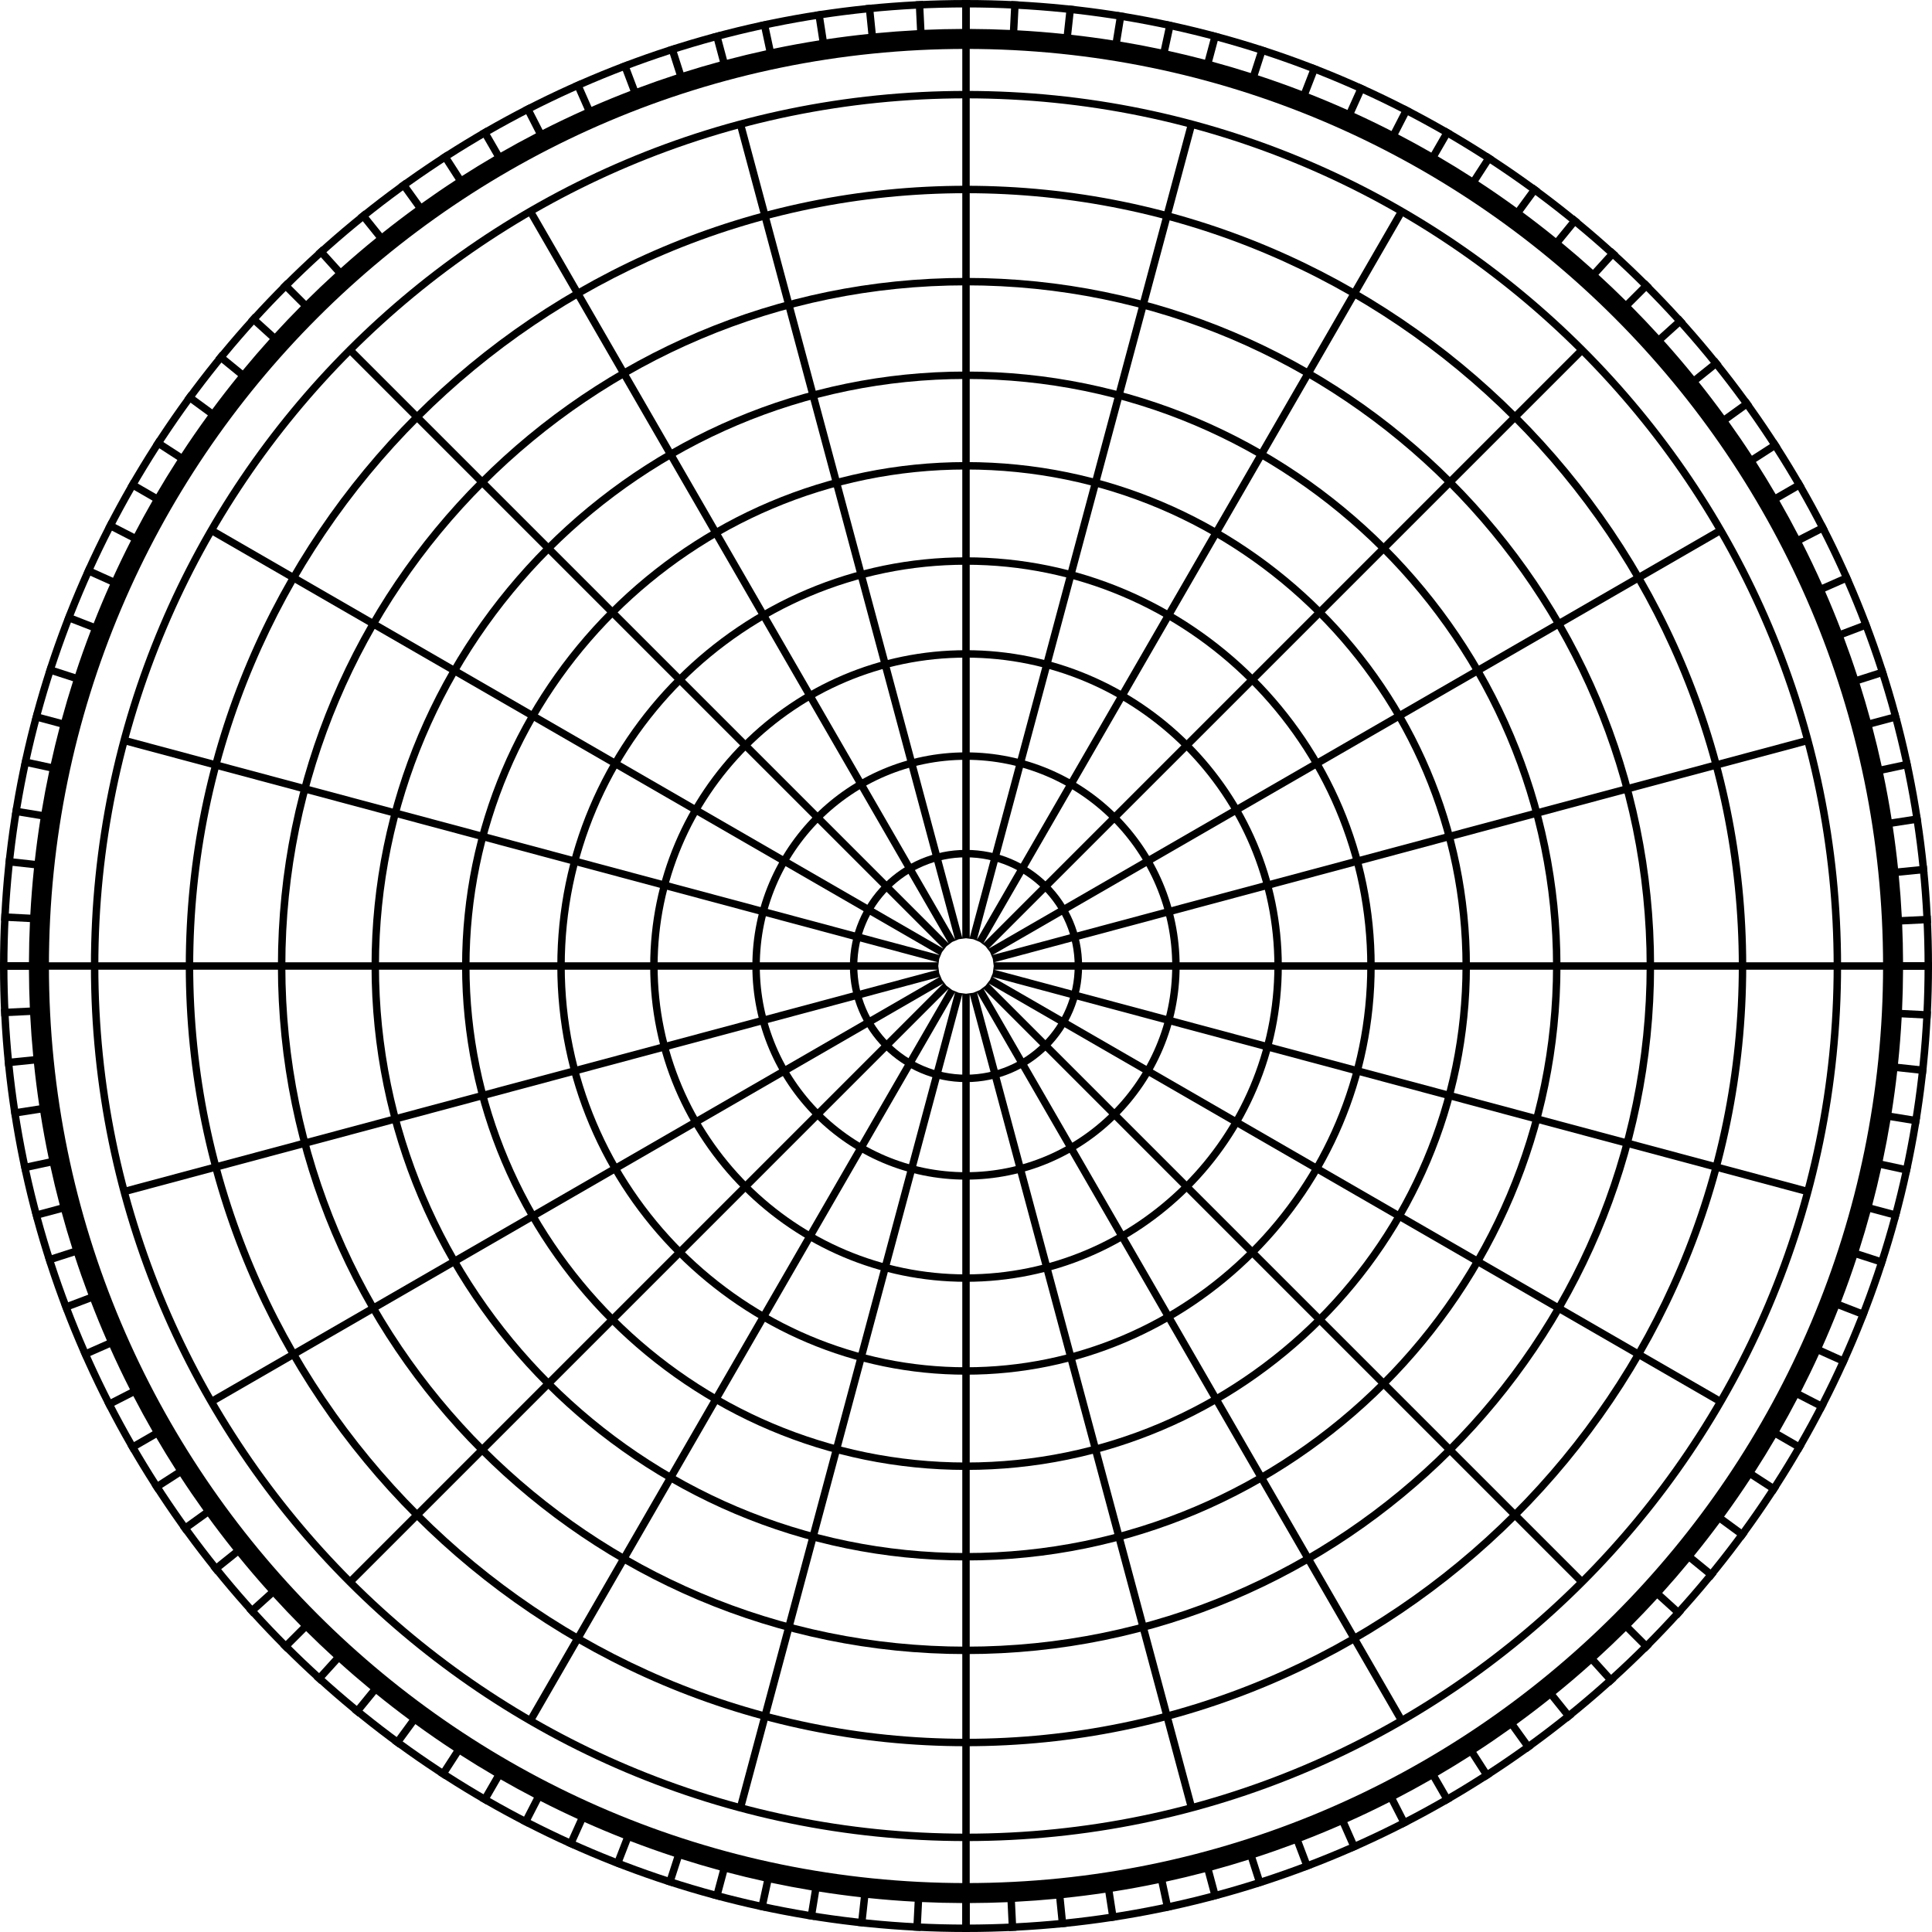
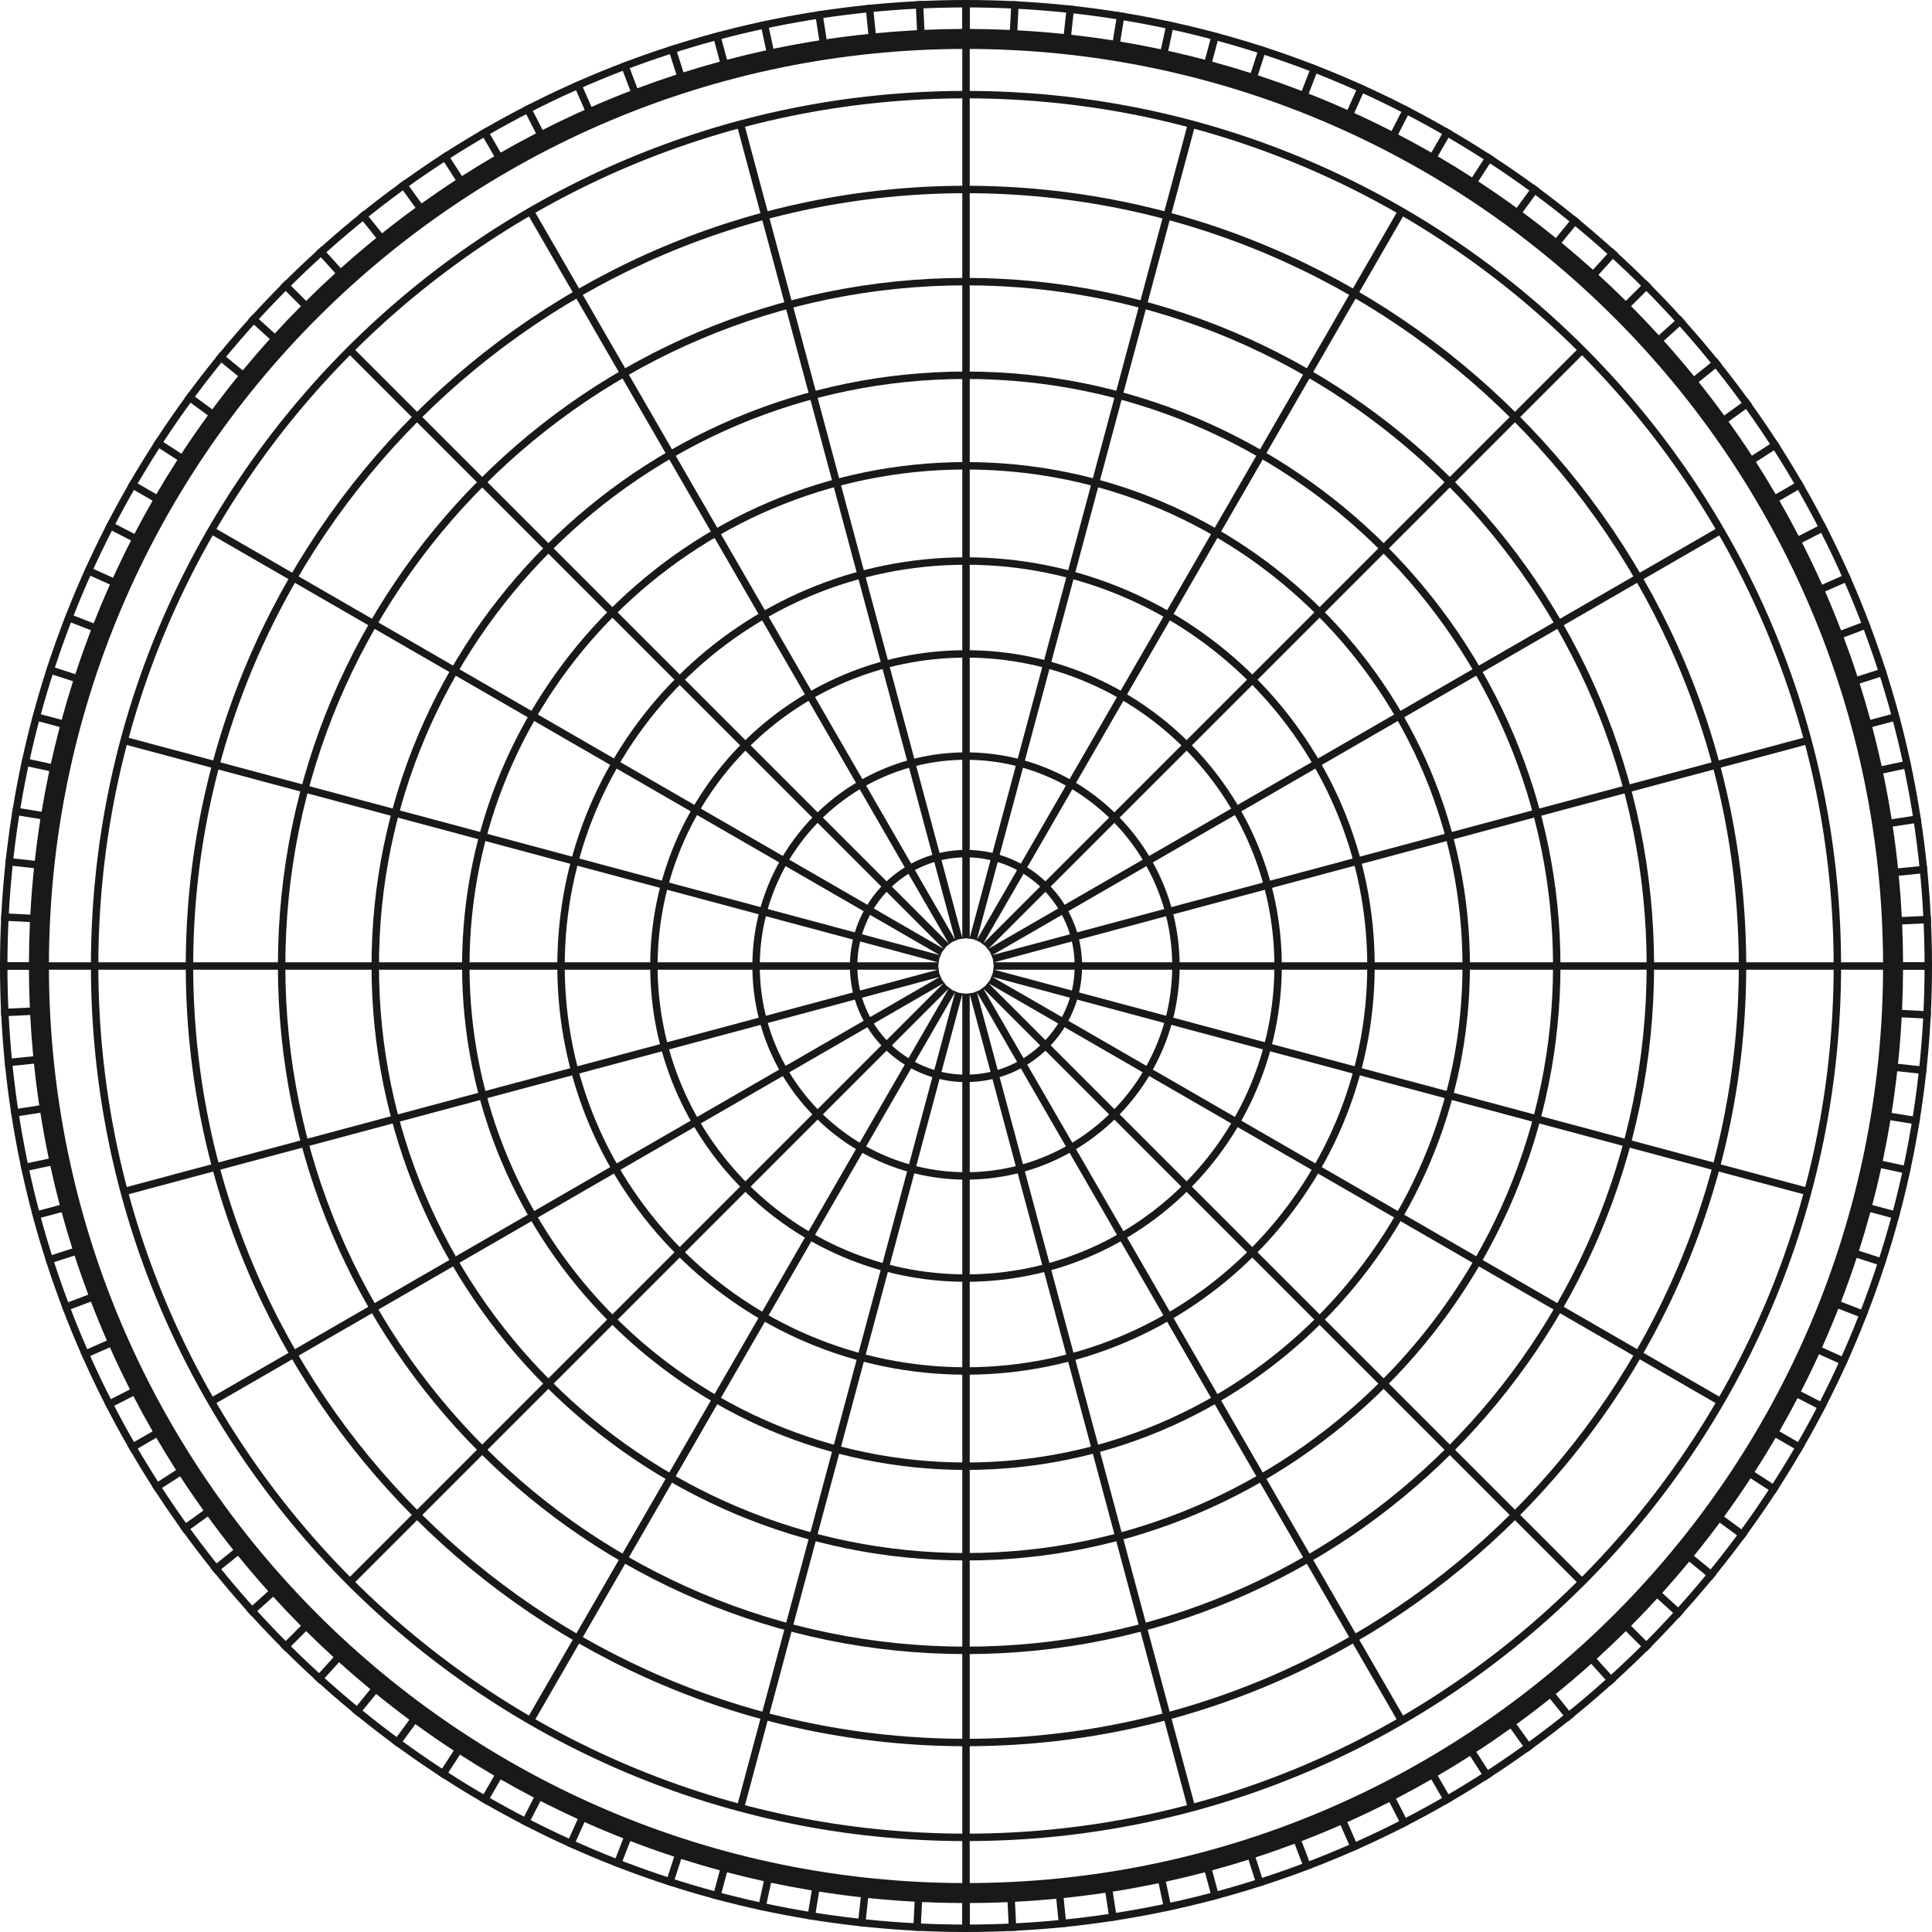
<svg xmlns="http://www.w3.org/2000/svg" width="100%" height="100%" viewBox="0 0 260 260" version="1.1" xml:space="preserve" style="fill-rule:evenodd;clip-rule:evenodd;stroke-linejoin:round;stroke-miterlimit:2;">
  <g>
-     <path d="M129.5,3.895l0,-3.895l1,0l0,3.895c1.811,0.007 3.612,0.052 5.413,0.135l0.197,-3.887l0.999,0.051l-0.198,3.886c2.098,0.114 4.183,0.279 6.253,0.494l0.421,-3.863l0.994,0.108l-0.421,3.862c1.882,0.211 3.752,0.463 5.612,0.756l0.623,-3.829l0.987,0.161l-0.623,3.827c1.84,0.306 3.667,0.651 5.475,1.034l0.821,-3.785l0.977,0.212l-0.82,3.785c1.662,0.366 3.312,0.765 4.952,1.197l1.002,-3.739l0.965,0.259l-1.001,3.738c1.746,0.475 3.476,0.986 5.193,1.534l1.191,-3.682l0.951,0.308l-1.19,3.682c1.991,0.653 3.959,1.354 5.91,2.103l1.402,-3.61l0.932,0.362l-1.402,3.611c1.76,0.693 3.501,1.424 5.221,2.192l1.592,-3.536l0.912,0.411l-1.593,3.537c1.695,0.773 3.369,1.583 5.017,2.425l1.777,-3.455l0.889,0.458l-1.778,3.455c1.506,0.785 2.994,1.599 4.469,2.445l1.946,-3.37l0.866,0.5l-1.947,3.371c1.562,0.913 3.102,1.858 4.615,2.832l2.119,-3.274l0.84,0.543l-2.12,3.275c1.751,1.146 3.473,2.335 5.16,3.564l2.309,-3.153l0.807,0.591l-2.309,3.153c1.518,1.124 3.011,2.281 4.473,3.469l2.477,-3.032l0.774,0.633l-2.477,3.031c1.434,1.183 2.841,2.396 4.219,3.638l2.633,-2.901l0.74,0.672l-2.633,2.901c1.251,1.146 2.48,2.317 3.686,3.514l2.771,-2.771l0.707,0.707l-2.771,2.771c1.271,1.281 2.515,2.59 3.73,3.923l2.908,-2.626l0.67,0.742l-2.908,2.626c1.396,1.556 2.753,3.147 4.07,4.77l3.051,-2.451l0.627,0.779l-3.051,2.451c1.177,1.475 2.322,2.977 3.432,4.502l3.171,-2.284l0.585,0.812l-3.171,2.283c1.08,1.51 2.129,3.044 3.141,4.6l3.28,-2.111l0.542,0.841l-3.279,2.11c0.915,1.43 1.801,2.88 2.658,4.346l3.371,-1.947l0.5,0.866l-3.37,1.946c0.896,1.563 1.761,3.147 2.593,4.753l3.459,-1.769l0.455,0.89l-3.458,1.769c0.945,1.861 1.845,3.748 2.7,5.662l3.548,-1.564l0.403,0.915l-3.547,1.564c0.754,1.726 1.471,3.472 2.149,5.238l3.622,-1.372l0.354,0.935l-3.621,1.372c0.651,1.735 1.265,3.488 1.841,5.26l3.685,-1.181l0.305,0.952l-3.685,1.181c0.511,1.615 0.99,3.245 1.437,4.888l3.738,-1.001l0.259,0.965l-3.739,1.002c0.459,1.741 0.881,3.497 1.266,5.266l3.787,-0.811l0.209,0.978l-3.788,0.811c0.427,2.039 0.805,4.097 1.131,6.17l3.834,-0.592l0.152,0.988l-3.834,0.592c0.278,1.859 0.515,3.732 0.71,5.617l3.867,-0.389l0.1,0.995l-3.867,0.389c0.176,1.84 0.313,3.693 0.409,5.557l3.887,-0.188l0.048,0.999l-3.887,0.188c0.074,1.691 0.114,3.388 0.12,5.092l3.895,-0l0,1l-3.895,-0c-0.007,1.811 -0.052,3.612 -0.135,5.413l3.887,0.197l-0.051,0.999l-3.886,-0.198c-0.114,2.098 -0.279,4.183 -0.494,6.253l3.863,0.421l-0.108,0.994l-3.862,-0.421c-0.211,1.882 -0.463,3.752 -0.756,5.612l3.829,0.623l-0.161,0.987l-3.827,-0.623c-0.306,1.84 -0.651,3.667 -1.034,5.475l3.785,0.821l-0.212,0.977l-3.785,-0.82c-0.366,1.662 -0.765,3.312 -1.197,4.952l3.739,1.002l-0.259,0.965l-3.738,-1.001c-0.475,1.746 -0.986,3.476 -1.534,5.193l3.682,1.191l-0.308,0.951l-3.682,-1.19c-0.653,1.991 -1.354,3.959 -2.103,5.91l3.61,1.402l-0.362,0.932l-3.611,-1.402c-0.693,1.76 -1.424,3.501 -2.192,5.221l3.536,1.592l-0.411,0.912l-3.537,-1.593c-0.773,1.695 -1.583,3.369 -2.425,5.017l3.455,1.777l-0.458,0.889l-3.455,-1.778c-0.785,1.506 -1.599,2.994 -2.445,4.469l3.37,1.946l-0.5,0.866l-3.371,-1.947c-0.913,1.562 -1.858,3.102 -2.832,4.615l3.274,2.119l-0.543,0.84l-3.275,-2.12c-1.146,1.751 -2.335,3.473 -3.564,5.16l3.153,2.309l-0.591,0.807l-3.153,-2.309c-1.124,1.518 -2.281,3.011 -3.469,4.473l3.032,2.477l-0.633,0.774l-3.031,-2.477c-1.183,1.434 -2.396,2.841 -3.638,4.219l2.901,2.633l-0.672,0.74l-2.901,-2.633c-1.146,1.251 -2.317,2.48 -3.514,3.686l2.771,2.771l-0.707,0.707l-2.771,-2.771c-1.281,1.271 -2.59,2.515 -3.923,3.73l2.626,2.908l-0.742,0.67l-2.626,-2.908c-1.556,1.396 -3.147,2.753 -4.77,4.07l2.451,3.051l-0.779,0.627l-2.451,-3.051c-1.475,1.177 -2.977,2.322 -4.502,3.432l2.284,3.171l-0.812,0.585l-2.283,-3.171c-1.51,1.08 -3.044,2.129 -4.6,3.141l2.111,3.28l-0.841,0.542l-2.11,-3.279c-1.43,0.915 -2.88,1.801 -4.346,2.658l1.947,3.371l-0.866,0.5l-1.946,-3.37c-1.563,0.896 -3.147,1.761 -4.753,2.593l1.769,3.459l-0.89,0.455l-1.769,-3.458c-1.861,0.945 -3.748,1.845 -5.662,2.7l1.564,3.548l-0.915,0.403l-1.564,-3.547c-1.726,0.754 -3.472,1.471 -5.238,2.149l1.372,3.622l-0.935,0.354l-1.372,-3.621c-1.735,0.651 -3.488,1.265 -5.26,1.841l1.181,3.685l-0.952,0.305l-1.181,-3.685c-1.615,0.511 -3.245,0.99 -4.888,1.437l1.001,3.738l-0.965,0.259l-1.002,-3.739c-1.741,0.459 -3.497,0.881 -5.266,1.266l0.811,3.787l-0.978,0.209l-0.811,-3.788c-2.039,0.427 -4.097,0.805 -6.17,1.131l0.592,3.834l-0.988,0.152l-0.592,-3.834c-1.859,0.278 -3.732,0.515 -5.617,0.71l0.389,3.867l-0.995,0.1l-0.389,-3.867c-1.84,0.176 -3.693,0.313 -5.557,0.409l0.188,3.887l-0.999,0.048l-0.188,-3.887c-1.691,0.074 -3.388,0.114 -5.092,0.12l0,3.895l-1,0l0,-3.895c-1.811,-0.007 -3.612,-0.052 -5.413,-0.135l-0.197,3.887l-0.999,-0.051l0.198,-3.886c-2.098,-0.114 -4.183,-0.279 -6.253,-0.494l-0.421,3.863l-0.994,-0.108l0.421,-3.862c-1.882,-0.211 -3.752,-0.463 -5.612,-0.756l-0.623,3.829l-0.987,-0.161l0.623,-3.827c-1.84,-0.306 -3.667,-0.651 -5.475,-1.034l-0.821,3.785l-0.977,-0.212l0.82,-3.785c-1.662,-0.366 -3.312,-0.765 -4.952,-1.197l-1.002,3.739l-0.965,-0.259l1.001,-3.738c-1.746,-0.475 -3.476,-0.986 -5.193,-1.534l-1.191,3.682l-0.951,-0.308l1.19,-3.682c-1.991,-0.653 -3.959,-1.354 -5.91,-2.103l-1.402,3.61l-0.932,-0.362l1.402,-3.611c-1.76,-0.693 -3.501,-1.424 -5.221,-2.192l-1.592,3.536l-0.912,-0.411l1.593,-3.537c-1.695,-0.773 -3.369,-1.583 -5.017,-2.425l-1.777,3.455l-0.889,-0.458l1.778,-3.455c-1.506,-0.785 -2.994,-1.599 -4.469,-2.445l-1.946,3.37l-0.866,-0.5l1.947,-3.371c-1.562,-0.913 -3.102,-1.858 -4.615,-2.832l-2.119,3.274l-0.84,-0.543l2.12,-3.275c-1.751,-1.146 -3.473,-2.335 -5.16,-3.564l-2.309,3.153l-0.807,-0.591l2.309,-3.153c-1.518,-1.124 -3.011,-2.281 -4.473,-3.469l-2.477,3.032l-0.774,-0.633l2.477,-3.031c-1.434,-1.183 -2.841,-2.396 -4.219,-3.638l-2.633,2.901l-0.74,-0.672l2.633,-2.901c-1.251,-1.146 -2.48,-2.317 -3.686,-3.514l-2.771,2.771l-0.707,-0.707l2.771,-2.771c-1.271,-1.281 -2.515,-2.59 -3.73,-3.923l-2.908,2.626l-0.67,-0.742l2.908,-2.626c-1.396,-1.556 -2.753,-3.147 -4.07,-4.77l-3.051,2.451l-0.627,-0.779l3.051,-2.451c-1.177,-1.475 -2.322,-2.977 -3.432,-4.502l-3.171,2.284l-0.585,-0.812l3.171,-2.283c-1.08,-1.51 -2.129,-3.044 -3.141,-4.6l-3.28,2.111l-0.542,-0.841l3.279,-2.11c-0.915,-1.43 -1.801,-2.88 -2.658,-4.346l-3.371,1.947l-0.5,-0.866l3.37,-1.946c-0.896,-1.563 -1.761,-3.147 -2.593,-4.753l-3.459,1.769l-0.455,-0.89l3.458,-1.769c-0.945,-1.861 -1.845,-3.748 -2.7,-5.662l-3.548,1.564l-0.403,-0.915l3.547,-1.564c-0.754,-1.726 -1.471,-3.472 -2.149,-5.238l-3.622,1.372l-0.354,-0.935l3.621,-1.372c-0.651,-1.735 -1.265,-3.488 -1.841,-5.26l-3.685,1.181l-0.305,-0.952l3.685,-1.181c-0.511,-1.615 -0.99,-3.245 -1.437,-4.888l-3.738,1.001l-0.259,-0.965l3.739,-1.002c-0.459,-1.741 -0.881,-3.497 -1.266,-5.266l-3.787,0.811l-0.209,-0.978l3.788,-0.811c-0.427,-2.039 -0.805,-4.097 -1.131,-6.17l-3.834,0.592l-0.152,-0.988l3.834,-0.592c-0.278,-1.859 -0.515,-3.732 -0.71,-5.617l-3.867,0.389l-0.1,-0.995l3.867,-0.389c-0.176,-1.84 -0.313,-3.693 -0.409,-5.557l-3.887,0.188l-0.048,-0.999l3.887,-0.188c-0.074,-1.691 -0.114,-3.388 -0.12,-5.092l-3.895,-0l0,-1l3.895,-0c0.007,-1.811 0.052,-3.612 0.135,-5.413l-3.887,-0.197l0.051,-0.999l3.886,0.198c0.114,-2.098 0.279,-4.183 0.494,-6.253l-3.863,-0.421l0.108,-0.994l3.862,0.421c0.211,-1.882 0.463,-3.752 0.756,-5.612l-3.829,-0.623l0.161,-0.987l3.827,0.623c0.306,-1.84 0.651,-3.667 1.034,-5.475l-3.785,-0.821l0.212,-0.977l3.785,0.82c0.366,-1.662 0.765,-3.312 1.197,-4.952l-3.739,-1.002l0.259,-0.965l3.738,1.001c0.475,-1.746 0.986,-3.476 1.534,-5.193l-3.682,-1.191l0.308,-0.951l3.682,1.19c0.653,-1.991 1.354,-3.959 2.103,-5.91l-3.61,-1.402l0.362,-0.932l3.611,1.402c0.693,-1.76 1.424,-3.501 2.192,-5.221l-3.536,-1.592l0.411,-0.912l3.537,1.593c0.773,-1.695 1.583,-3.369 2.425,-5.017l-3.455,-1.777l0.458,-0.889l3.455,1.778c0.785,-1.506 1.599,-2.994 2.445,-4.469l-3.37,-1.946l0.5,-0.866l3.371,1.947c0.913,-1.562 1.858,-3.102 2.832,-4.615l-3.274,-2.119l0.543,-0.84l3.275,2.12c1.146,-1.751 2.335,-3.473 3.564,-5.16l-3.153,-2.309l0.591,-0.807l3.153,2.309c1.124,-1.518 2.281,-3.011 3.469,-4.473l-3.032,-2.477l0.633,-0.774l3.031,2.477c1.183,-1.434 2.396,-2.841 3.638,-4.219l-2.901,-2.633l0.672,-0.74l2.901,2.633c1.146,-1.251 2.317,-2.48 3.514,-3.686l-2.771,-2.771l0.707,-0.707l2.771,2.771c1.281,-1.271 2.59,-2.515 3.923,-3.73l-2.626,-2.908l0.742,-0.67l2.626,2.908c1.556,-1.396 3.147,-2.753 4.77,-4.07l-2.451,-3.051l0.779,-0.627l2.451,3.051c1.475,-1.177 2.977,-2.322 4.502,-3.432l-2.284,-3.171l0.812,-0.585l2.283,3.171c1.51,-1.08 3.044,-2.129 4.6,-3.141l-2.111,-3.28l0.841,-0.542l2.11,3.279c1.43,-0.915 2.88,-1.801 4.346,-2.658l-1.947,-3.371l0.866,-0.5l1.946,3.37c1.563,-0.896 3.147,-1.761 4.753,-2.593l-1.769,-3.459l0.89,-0.455l1.769,3.458c1.861,-0.945 3.748,-1.845 5.662,-2.7l-1.564,-3.548l0.915,-0.403l1.564,3.547c1.726,-0.754 3.472,-1.471 5.238,-2.149l-1.372,-3.622l0.935,-0.354l1.372,3.621c1.735,-0.651 3.488,-1.265 5.26,-1.841l-1.181,-3.685l0.952,-0.305l1.181,3.685c1.615,-0.511 3.245,-0.99 4.888,-1.437l-1.001,-3.738l0.965,-0.259l1.002,3.739c1.741,-0.459 3.497,-0.881 5.266,-1.266l-0.811,-3.787l0.978,-0.209l0.811,3.788c2.039,-0.427 4.097,-0.805 6.17,-1.131l-0.592,-3.834l0.988,-0.152l0.592,3.834c1.859,-0.278 3.732,-0.515 5.617,-0.71l-0.389,-3.867l0.995,-0.1l0.389,3.867c1.84,-0.176 3.693,-0.313 5.557,-0.409l-0.188,-3.887l0.999,-0.048l0.188,3.887c1.691,-0.074 3.388,-0.114 5.092,-0.12Zm0.5,2.689c68.115,-0 123.416,55.301 123.416,123.416c0,68.115 -55.301,123.416 -123.416,123.416c-68.115,0 -123.416,-55.301 -123.416,-123.416c-0,-68.115 55.301,-123.416 123.416,-123.416Z" />
+     <path d="M129.5,3.895l0,-3.895l1,0l0,3.895c1.811,0.007 3.612,0.052 5.413,0.135l0.197,-3.887l0.999,0.051l-0.198,3.886c2.098,0.114 4.183,0.279 6.253,0.494l0.421,-3.863l0.994,0.108l-0.421,3.862c1.882,0.211 3.752,0.463 5.612,0.756l0.623,-3.829l0.987,0.161l-0.623,3.827c1.84,0.306 3.667,0.651 5.475,1.034l0.821,-3.785l0.977,0.212l-0.82,3.785c1.662,0.366 3.312,0.765 4.952,1.197l1.002,-3.739l0.965,0.259l-1.001,3.738c1.746,0.475 3.476,0.986 5.193,1.534l1.191,-3.682l0.951,0.308l-1.19,3.682c1.991,0.653 3.959,1.354 5.91,2.103l1.402,-3.61l0.932,0.362l-1.402,3.611c1.76,0.693 3.501,1.424 5.221,2.192l1.592,-3.536l0.912,0.411l-1.593,3.537c1.695,0.773 3.369,1.583 5.017,2.425l1.777,-3.455l0.889,0.458l-1.778,3.455c1.506,0.785 2.994,1.599 4.469,2.445l1.946,-3.37l0.866,0.5l-1.947,3.371c1.562,0.913 3.102,1.858 4.615,2.832l2.119,-3.274l0.84,0.543l-2.12,3.275c1.751,1.146 3.473,2.335 5.16,3.564l2.309,-3.153l0.807,0.591l-2.309,3.153c1.518,1.124 3.011,2.281 4.473,3.469l2.477,-3.032l0.774,0.633l-2.477,3.031c1.434,1.183 2.841,2.396 4.219,3.638l2.633,-2.901l0.74,0.672l-2.633,2.901c1.251,1.146 2.48,2.317 3.686,3.514l2.771,-2.771l0.707,0.707l-2.771,2.771c1.271,1.281 2.515,2.59 3.73,3.923l2.908,-2.626l0.67,0.742l-2.908,2.626c1.396,1.556 2.753,3.147 4.07,4.77l3.051,-2.451l0.627,0.779l-3.051,2.451c1.177,1.475 2.322,2.977 3.432,4.502l3.171,-2.284l0.585,0.812l-3.171,2.283c1.08,1.51 2.129,3.044 3.141,4.6l3.28,-2.111l0.542,0.841l-3.279,2.11c0.915,1.43 1.801,2.88 2.658,4.346l3.371,-1.947l0.5,0.866l-3.37,1.946c0.896,1.563 1.761,3.147 2.593,4.753l3.459,-1.769l0.455,0.89l-3.458,1.769c0.945,1.861 1.845,3.748 2.7,5.662l3.548,-1.564l0.403,0.915l-3.547,1.564c0.754,1.726 1.471,3.472 2.149,5.238l3.622,-1.372l0.354,0.935l-3.621,1.372c0.651,1.735 1.265,3.488 1.841,5.26l3.685,-1.181l0.305,0.952l-3.685,1.181c0.511,1.615 0.99,3.245 1.437,4.888l3.738,-1.001l0.259,0.965l-3.739,1.002c0.459,1.741 0.881,3.497 1.266,5.266l3.787,-0.811l0.209,0.978l-3.788,0.811c0.427,2.039 0.805,4.097 1.131,6.17l3.834,-0.592l0.152,0.988l-3.834,0.592c0.278,1.859 0.515,3.732 0.71,5.617l3.867,-0.389l0.1,0.995l-3.867,0.389c0.176,1.84 0.313,3.693 0.409,5.557l3.887,-0.188l0.048,0.999l-3.887,0.188c0.074,1.691 0.114,3.388 0.12,5.092l3.895,0l0,1l-3.895,0c-0.007,1.811 -0.052,3.612 -0.135,5.413l3.887,0.197l-0.051,0.999l-3.886,-0.198c-0.114,2.098 -0.279,4.183 -0.494,6.253l3.863,0.421l-0.108,0.994l-3.862,-0.421c-0.211,1.882 -0.463,3.752 -0.756,5.612l3.829,0.623l-0.161,0.987l-3.827,-0.623c-0.306,1.84 -0.651,3.667 -1.034,5.475l3.785,0.821l-0.212,0.977l-3.785,-0.82c-0.366,1.662 -0.765,3.312 -1.197,4.952l3.739,1.002l-0.259,0.965l-3.738,-1.001c-0.475,1.746 -0.986,3.476 -1.534,5.193l3.682,1.191l-0.308,0.951l-3.682,-1.19c-0.653,1.991 -1.354,3.959 -2.103,5.91l3.61,1.402l-0.362,0.932l-3.611,-1.402c-0.693,1.76 -1.424,3.501 -2.192,5.221l3.536,1.592l-0.411,0.912l-3.537,-1.593c-0.773,1.695 -1.583,3.369 -2.425,5.017l3.455,1.777l-0.458,0.889l-3.455,-1.778c-0.785,1.506 -1.599,2.994 -2.445,4.469l3.37,1.946l-0.5,0.866l-3.371,-1.947c-0.913,1.562 -1.858,3.102 -2.832,4.615l3.274,2.119l-0.543,0.84l-3.275,-2.12c-1.146,1.751 -2.335,3.473 -3.564,5.16l3.153,2.309l-0.591,0.807l-3.153,-2.309c-1.124,1.518 -2.281,3.011 -3.469,4.473l3.032,2.477l-0.633,0.774l-3.031,-2.477c-1.183,1.434 -2.396,2.841 -3.638,4.219l2.901,2.633l-0.672,0.74l-2.901,-2.633c-1.146,1.251 -2.317,2.48 -3.514,3.686l2.771,2.771l-0.707,0.707l-2.771,-2.771c-1.281,1.271 -2.59,2.515 -3.923,3.73l2.626,2.908l-0.742,0.67l-2.626,-2.908c-1.556,1.396 -3.147,2.753 -4.77,4.07l2.451,3.051l-0.779,0.627l-2.451,-3.051c-1.475,1.177 -2.977,2.322 -4.502,3.432l2.284,3.171l-0.812,0.585l-2.283,-3.171c-1.51,1.08 -3.044,2.129 -4.6,3.141l2.111,3.28l-0.841,0.542l-2.11,-3.279c-1.43,0.915 -2.88,1.801 -4.346,2.658l1.947,3.371l-0.866,0.5l-1.946,-3.37c-1.563,0.896 -3.147,1.761 -4.753,2.593l1.769,3.459l-0.89,0.455l-1.769,-3.458c-1.861,0.945 -3.748,1.845 -5.662,2.7l1.564,3.548l-0.915,0.403l-1.564,-3.547c-1.726,0.754 -3.472,1.471 -5.238,2.149l1.372,3.622l-0.935,0.354l-1.372,-3.621c-1.735,0.651 -3.488,1.265 -5.26,1.841l1.181,3.685l-0.952,0.305l-1.181,-3.685c-1.615,0.511 -3.245,0.99 -4.888,1.437l1.001,3.738l-0.965,0.259l-1.002,-3.739c-1.741,0.459 -3.497,0.881 -5.266,1.266l0.811,3.787l-0.978,0.209l-0.811,-3.788c-2.039,0.427 -4.097,0.805 -6.17,1.131l0.592,3.834l-0.988,0.152l-0.592,-3.834c-1.859,0.278 -3.732,0.515 -5.617,0.71l0.389,3.867l-0.995,0.1l-0.389,-3.867c-1.84,0.176 -3.693,0.313 -5.557,0.409l0.188,3.887l-0.999,0.048l-0.188,-3.887c-1.691,0.074 -3.388,0.114 -5.092,0.12l0,3.895l-1,0l0,-3.895c-1.811,-0.007 -3.612,-0.052 -5.413,-0.135l-0.197,3.887l-0.999,-0.051l0.198,-3.886c-2.098,-0.114 -4.183,-0.279 -6.253,-0.494l-0.421,3.863l-0.994,-0.108l0.421,-3.862c-1.882,-0.211 -3.752,-0.463 -5.612,-0.756l-0.623,3.829l-0.987,-0.161l0.623,-3.827c-1.84,-0.306 -3.667,-0.651 -5.475,-1.034l-0.821,3.785l-0.977,-0.212l0.82,-3.785c-1.662,-0.366 -3.312,-0.765 -4.952,-1.197l-1.002,3.739l-0.965,-0.259l1.001,-3.738c-1.746,-0.475 -3.476,-0.986 -5.193,-1.534l-1.191,3.682l-0.951,-0.308l1.19,-3.682c-1.991,-0.653 -3.959,-1.354 -5.91,-2.103l-1.402,3.61l-0.932,-0.362l1.402,-3.611c-1.76,-0.693 -3.501,-1.424 -5.221,-2.192l-1.592,3.536l-0.912,-0.411l1.593,-3.537c-1.695,-0.773 -3.369,-1.583 -5.017,-2.425l-1.777,3.455l-0.889,-0.458l1.778,-3.455c-1.506,-0.785 -2.994,-1.599 -4.469,-2.445l-1.946,3.37l-0.866,-0.5l1.947,-3.371c-1.562,-0.913 -3.102,-1.858 -4.615,-2.832l-2.119,3.274l-0.84,-0.543l2.12,-3.275c-1.751,-1.146 -3.473,-2.335 -5.16,-3.564l-2.309,3.153l-0.807,-0.591l2.309,-3.153c-1.518,-1.124 -3.011,-2.281 -4.473,-3.469l-2.477,3.032l-0.774,-0.633l2.477,-3.031c-1.434,-1.183 -2.841,-2.396 -4.219,-3.638l-2.633,2.901l-0.74,-0.672l2.633,-2.901c-1.251,-1.146 -2.48,-2.317 -3.686,-3.514l-2.771,2.771l-0.707,-0.707l2.771,-2.771c-1.271,-1.281 -2.515,-2.59 -3.73,-3.923l-2.908,2.626l-0.67,-0.742l2.908,-2.626c-1.396,-1.556 -2.753,-3.147 -4.07,-4.77l-3.051,2.451l-0.627,-0.779l3.051,-2.451c-1.177,-1.475 -2.322,-2.977 -3.432,-4.502l-3.171,2.284l-0.585,-0.812l3.171,-2.283c-1.08,-1.51 -2.129,-3.044 -3.141,-4.6l-3.28,2.111l-0.542,-0.841l3.279,-2.11c-0.915,-1.43 -1.801,-2.88 -2.658,-4.346l-3.371,1.947l-0.5,-0.866l3.37,-1.946c-0.896,-1.563 -1.761,-3.147 -2.593,-4.753l-3.459,1.769l-0.455,-0.89l3.458,-1.769c-0.945,-1.861 -1.845,-3.748 -2.7,-5.662l-3.548,1.564l-0.403,-0.915l3.547,-1.564c-0.754,-1.726 -1.471,-3.472 -2.149,-5.238l-3.622,1.372l-0.354,-0.935l3.621,-1.372c-0.651,-1.735 -1.265,-3.488 -1.841,-5.26l-3.685,1.181l-0.305,-0.952l3.685,-1.181c-0.511,-1.615 -0.99,-3.245 -1.437,-4.888l-3.738,1.001l-0.259,-0.965l3.739,-1.002c-0.459,-1.741 -0.881,-3.497 -1.266,-5.266l-3.787,0.811l-0.209,-0.978l3.788,-0.811c-0.427,-2.039 -0.805,-4.097 -1.131,-6.17l-3.834,0.592l-0.152,-0.988l3.834,-0.592c-0.278,-1.859 -0.515,-3.732 -0.71,-5.617l-3.867,0.389l-0.1,-0.995l3.867,-0.389c-0.176,-1.84 -0.313,-3.693 -0.409,-5.557l-3.887,0.188l-0.048,-0.999l3.887,-0.188c-0.074,-1.691 -0.114,-3.388 -0.12,-5.092l-3.895,0l0,-1l3.895,0c0.007,-1.811 0.052,-3.612 0.135,-5.413l-3.887,-0.197l0.051,-0.999l3.886,0.198c0.114,-2.098 0.279,-4.183 0.494,-6.253l-3.863,-0.421l0.108,-0.994l3.862,0.421c0.211,-1.882 0.463,-3.752 0.756,-5.612l-3.829,-0.623l0.161,-0.987l3.827,0.623c0.306,-1.84 0.651,-3.667 1.034,-5.475l-3.785,-0.821l0.212,-0.977l3.785,0.82c0.366,-1.662 0.765,-3.312 1.197,-4.952l-3.739,-1.002l0.259,-0.965l3.738,1.001c0.475,-1.746 0.986,-3.476 1.534,-5.193l-3.682,-1.191l0.308,-0.951l3.682,1.19c0.653,-1.991 1.354,-3.959 2.103,-5.91l-3.61,-1.402l0.362,-0.932l3.611,1.402c0.693,-1.76 1.424,-3.501 2.192,-5.221l-3.536,-1.592l0.411,-0.912l3.537,1.593c0.773,-1.695 1.583,-3.369 2.425,-5.017l-3.455,-1.777l0.458,-0.889l3.455,1.778c0.785,-1.506 1.599,-2.994 2.445,-4.469l-3.37,-1.946l0.5,-0.866l3.371,1.947c0.913,-1.562 1.858,-3.102 2.832,-4.615l-3.274,-2.119l0.543,-0.84l3.275,2.12c1.146,-1.751 2.335,-3.473 3.564,-5.16l-3.153,-2.309l0.591,-0.807l3.153,2.309c1.124,-1.518 2.281,-3.011 3.469,-4.473l-3.032,-2.477l0.633,-0.774l3.031,2.477c1.183,-1.434 2.396,-2.841 3.638,-4.219l-2.901,-2.633l0.672,-0.74l2.901,2.633c1.146,-1.251 2.317,-2.48 3.514,-3.686l-2.771,-2.771l0.707,-0.707l2.771,2.771c1.281,-1.271 2.59,-2.515 3.923,-3.73l-2.626,-2.908l0.742,-0.67l2.626,2.908c1.556,-1.396 3.147,-2.753 4.77,-4.07l-2.451,-3.051l0.779,-0.627l2.451,3.051c1.475,-1.177 2.977,-2.322 4.502,-3.432l-2.284,-3.171l0.812,-0.585l2.283,3.171c1.51,-1.08 3.044,-2.129 4.6,-3.141l-2.111,-3.28l0.841,-0.542l2.11,3.279c1.43,-0.915 2.88,-1.801 4.346,-2.658l-1.947,-3.371l0.866,-0.5l1.946,3.37c1.563,-0.896 3.147,-1.761 4.753,-2.593l-1.769,-3.459l0.89,-0.455l1.769,3.458c1.861,-0.945 3.748,-1.845 5.662,-2.7l-1.564,-3.548l0.915,-0.403l1.564,3.547c1.726,-0.754 3.472,-1.471 5.238,-2.149l-1.372,-3.622l0.935,-0.354l1.372,3.621c1.735,-0.651 3.488,-1.265 5.26,-1.841l-1.181,-3.685l0.952,-0.305l1.181,3.685c1.615,-0.511 3.245,-0.99 4.888,-1.437l-1.001,-3.738l0.965,-0.259l1.002,3.739c1.741,-0.459 3.497,-0.881 5.266,-1.266l-0.811,-3.787l0.978,-0.209l0.811,3.788c2.039,-0.427 4.097,-0.805 6.17,-1.131l-0.592,-3.834l0.988,-0.152l0.592,3.834c1.859,-0.278 3.732,-0.515 5.617,-0.71l-0.389,-3.867l0.995,-0.1l0.389,3.867c1.84,-0.176 3.693,-0.313 5.557,-0.409l-0.188,-3.887l0.999,-0.048l0.188,3.887c1.691,-0.074 3.388,-0.114 5.092,-0.12Zm0.5,2.689c68.115,-0 123.416,55.301 123.416,123.416c-0,68.115 -55.301,123.416 -123.416,123.416c-68.115,-0 -123.416,-55.301 -123.416,-123.416c-0,-68.115 55.301,-123.416 123.416,-123.416Z" style="fill:#1a1918;" />
    <g>
-       <path d="M130,0c71.749,0 130,58.251 130,130c0,71.749 -58.251,130 -130,130c-71.749,0 -130,-58.251 -130,-130c0,-71.749 58.251,-130 130,-130Zm0,1c71.197,0 129,57.803 129,129c-0,71.197 -57.803,129 -129,129c-71.197,0 -129,-57.803 -129,-129c0,-71.197 57.803,-129 129,-129Z" />
-       <path d="M129.5,126.202l0,-126.202l1,0l0,126.202l29.428,-109.828l0.966,0.259l-29.428,109.828l56.851,-98.469l0.866,0.5l-56.851,98.469l80.399,-80.4l0.708,0.708l-80.4,80.399l98.469,-56.851l0.5,0.866l-98.469,56.851l109.828,-29.428l0.259,0.966l-109.828,29.428l126.202,0l0,1l-126.202,0l109.828,29.428l-0.259,0.966l-109.828,-29.428l98.469,56.851l-0.5,0.866l-98.469,-56.851l80.4,80.399l-0.708,0.708l-80.399,-80.4l56.851,98.469l-0.866,0.5l-56.851,-98.469l29.428,109.828l-0.966,0.259l-29.428,-109.828l0,126.202l-1,0l0,-126.202l-29.428,109.828l-0.966,-0.259l29.428,-109.828l-56.851,98.469l-0.866,-0.5l56.851,-98.469l-80.399,80.4l-0.708,-0.708l80.4,-80.399l-98.469,56.851l-0.5,-0.866l98.469,-56.851l-109.828,29.428l-0.259,-0.966l109.828,-29.428l-126.202,0l0,-1l126.202,0l-109.828,-29.428l0.259,-0.966l109.828,29.428l-98.469,-56.851l0.5,-0.866l98.469,56.851l-80.4,-80.399l0.708,-0.708l80.399,80.4l-56.851,-98.469l0.866,-0.5l56.851,98.469l-29.428,-109.828l0.966,-0.259l29.428,109.828Zm-0.466,0.193l-0.9,0.373l-0.773,0.593l-0.593,0.773l-0.373,0.9l-0.127,0.966l0.127,0.966l0.373,0.9l0.593,0.773l0.773,0.593l0.9,0.373l0.966,0.127l0.966,-0.127l0.9,-0.373l0.773,-0.593l0.593,-0.773l0.373,-0.9l0.127,-0.966l-0.127,-0.966l-0.373,-0.9l-0.593,-0.773l-0.773,-0.593l-0.9,-0.373l-0.966,-0.127l-0.966,0.127Z" />
-       <path d="M130,12.235c64.996,-0 117.765,52.769 117.765,117.765c0,64.996 -52.769,117.765 -117.765,117.765c-64.996,0 -117.765,-52.769 -117.765,-117.765c-0,-64.996 52.769,-117.765 117.765,-117.765Zm0,1c64.444,-0 116.765,52.321 116.765,116.765c0,64.444 -52.321,116.765 -116.765,116.765c-64.444,0 -116.765,-52.321 -116.765,-116.765c-0,-64.444 52.321,-116.765 116.765,-116.765Z" />
-       <path d="M130,25c57.951,0 105,47.049 105,105c0,57.951 -47.049,105 -105,105c-57.951,0 -105,-47.049 -105,-105c0,-57.951 47.049,-105 105,-105Zm0,1c57.399,0 104,46.601 104,104c0,57.399 -46.601,104 -104,104c-57.399,0 -104,-46.601 -104,-104c0,-57.399 46.601,-104 104,-104Z" />
-       <path d="M130,37.4c51.107,0 92.6,41.493 92.6,92.6c-0,51.107 -41.493,92.6 -92.6,92.6c-51.107,-0 -92.6,-41.493 -92.6,-92.6c0,-51.107 41.493,-92.6 92.6,-92.6Zm0,1c50.555,0 91.6,41.045 91.6,91.6c-0,50.555 -41.045,91.6 -91.6,91.6c-50.555,-0 -91.6,-41.045 -91.6,-91.6c0,-50.555 41.045,-91.6 91.6,-91.6Z" />
-       <path d="M130,50c44.153,-0 80,35.847 80,80c0,44.153 -35.847,80 -80,80c-44.153,0 -80,-35.847 -80,-80c-0,-44.153 35.847,-80 80,-80Zm0,1c43.601,-0 79,35.399 79,79c0,43.601 -35.399,79 -79,79c-43.601,-0 -79,-35.399 -79,-79c-0,-43.601 35.399,-79 79,-79Z" />
-       <path d="M130,62.184c37.429,-0 67.816,30.387 67.816,67.816c0,37.429 -30.387,67.816 -67.816,67.816c-37.429,0 -67.816,-30.387 -67.816,-67.816c-0,-37.429 30.387,-67.816 67.816,-67.816Zm0,1c36.877,-0 66.816,29.939 66.816,66.816c0,36.877 -29.939,66.816 -66.816,66.816c-36.877,0 -66.816,-29.939 -66.816,-66.816c-0,-36.877 29.939,-66.816 66.816,-66.816Z" />
-       <path d="M130,75c30.355,-0 55,24.645 55,55c0,30.355 -24.645,55 -55,55c-30.355,0 -55,-24.645 -55,-55c-0,-30.355 24.645,-55 55,-55Zm-0,1c29.803,-0 54,24.197 54,54c0,29.803 -24.197,54 -54,54c-29.803,0 -54,-24.197 -54,-54c-0,-29.803 24.197,-54 54,-54Z" />
-       <path d="M130,87.5c23.456,-0 42.5,19.044 42.5,42.5c0,23.456 -19.044,42.5 -42.5,42.5c-23.456,-0 -42.5,-19.044 -42.5,-42.5c-0,-23.456 19.044,-42.5 42.5,-42.5Zm0,1c22.904,-0 41.5,18.596 41.5,41.5c0,22.904 -18.596,41.5 -41.5,41.5c-22.904,-0 -41.5,-18.596 -41.5,-41.5c-0,-22.904 18.596,-41.5 41.5,-41.5Z" />
-       <path d="M130,101.25c15.868,0 28.75,12.882 28.75,28.75c-0,15.868 -12.882,28.75 -28.75,28.75c-15.868,0 -28.75,-12.882 -28.75,-28.75c0,-15.868 12.882,-28.75 28.75,-28.75Zm-0,1c15.316,0 27.75,12.434 27.75,27.75c-0,15.316 -12.434,27.75 -27.75,27.75c-15.316,0 -27.75,-12.434 -27.75,-27.75c0,-15.316 12.434,-27.75 27.75,-27.75Z" />
-       <path d="M130,114.375c8.624,0 15.625,7.001 15.625,15.625c0,8.624 -7.001,15.625 -15.625,15.625c-8.624,0 -15.625,-7.001 -15.625,-15.625c-0,-8.624 7.001,-15.625 15.625,-15.625Zm0,1c8.072,0 14.625,6.553 14.625,14.625c0,8.072 -6.553,14.625 -14.625,14.625c-8.072,0 -14.625,-6.553 -14.625,-14.625c-0,-8.072 6.553,-14.625 14.625,-14.625Z" />
+       <path d="M130,0c71.749,0 130,58.251 130,130c0,71.749 -58.251,130 -130,130c-71.749,0 -130,-58.251 -130,-130c0,-71.749 58.251,-130 130,-130Zm0,1c71.197,0 129,57.803 129,129c0,71.197 -57.803,129 -129,129c-71.197,0 -129,-57.803 -129,-129c0,-71.197 57.803,-129 129,-129Z" style="fill:#1a1918;" />
+       <path d="M129.5,126.202l0,-126.202l1,0l0,126.202l29.428,-109.828l0.966,0.259l-29.428,109.828l56.851,-98.469l0.866,0.5l-56.851,98.469l80.399,-80.4l0.708,0.708l-80.4,80.399l98.469,-56.851l0.5,0.866l-98.469,56.851l109.828,-29.428l0.259,0.966l-109.828,29.428l126.202,0l0,1l-126.202,0l109.828,29.428l-0.259,0.966l-109.828,-29.428l98.469,56.851l-0.5,0.866l-98.469,-56.851l80.4,80.399l-0.708,0.708l-80.399,-80.4l56.851,98.469l-0.866,0.5l-56.851,-98.469l29.428,109.828l-0.966,0.259l-29.428,-109.828l-0,126.202l-1,0l-0,-126.202l-29.428,109.828l-0.966,-0.259l29.428,-109.828l-56.851,98.469l-0.866,-0.5l56.851,-98.469l-80.399,80.4l-0.708,-0.708l80.4,-80.399l-98.469,56.851l-0.5,-0.866l98.469,-56.851l-109.828,29.428l-0.259,-0.966l109.828,-29.428l-126.202,-0l-0,-1l126.202,-0l-109.828,-29.428l0.259,-0.966l109.828,29.428l-98.469,-56.851l0.5,-0.866l98.469,56.851l-80.4,-80.399l0.708,-0.708l80.399,80.4l-56.851,-98.469l0.866,-0.5l56.851,98.469l-29.428,-109.828l0.966,-0.259l29.428,109.828Zm-0.466,0.193l-0.9,0.373l-0.773,0.593l-0.593,0.773l-0.373,0.9l-0.127,0.966l0.127,0.966l0.373,0.9l0.593,0.773l0.773,0.593l0.9,0.373l0.966,0.127l0.966,-0.127l0.9,-0.373l0.773,-0.593l0.593,-0.773l0.373,-0.9l0.127,-0.966l-0.127,-0.966l-0.373,-0.9l-0.593,-0.773l-0.773,-0.593l-0.9,-0.373l-0.966,-0.127l-0.966,0.127Z" style="fill:#1a1918;" />
+       <path d="M130,12.235c64.996,0 117.765,52.769 117.765,117.765c0,64.996 -52.769,117.765 -117.765,117.765c-64.996,0 -117.765,-52.769 -117.765,-117.765c0,-64.996 52.769,-117.765 117.765,-117.765Zm0,1c64.444,0 116.765,52.321 116.765,116.765c0,64.444 -52.321,116.765 -116.765,116.765c-64.444,0 -116.765,-52.321 -116.765,-116.765c0,-64.444 52.321,-116.765 116.765,-116.765Z" style="fill:#1a1918;" />
+       <path d="M130,25c57.951,0 105,47.049 105,105c0,57.951 -47.049,105 -105,105c-57.951,0 -105,-47.049 -105,-105c0,-57.951 47.049,-105 105,-105Zm0,1c57.399,0 104,46.601 104,104c0,57.399 -46.601,104 -104,104c-57.399,0 -104,-46.601 -104,-104c0,-57.399 46.601,-104 104,-104Z" style="fill:#1a1918;" />
+       <path d="M130,37.4c51.107,0 92.6,41.493 92.6,92.6c-0,51.107 -41.493,92.6 -92.6,92.6c-51.107,-0 -92.6,-41.493 -92.6,-92.6c0,-51.107 41.493,-92.6 92.6,-92.6Zm0,1c50.555,0 91.6,41.045 91.6,91.6c-0,50.555 -41.045,91.6 -91.6,91.6c-50.555,-0 -91.6,-41.045 -91.6,-91.6c0,-50.555 41.045,-91.6 91.6,-91.6Z" style="fill:#1a1918;" />
+       <path d="M130,50c44.153,0 80,35.847 80,80c0,44.153 -35.847,80 -80,80c-44.153,0 -80,-35.847 -80,-80c0,-44.153 35.847,-80 80,-80Zm0,1c43.601,0 79,35.399 79,79c0,43.601 -35.399,79 -79,79c-43.601,0 -79,-35.399 -79,-79c0,-43.601 35.399,-79 79,-79Z" style="fill:#1a1918;" />
+       <path d="M130,62.184c37.429,-0 67.816,30.387 67.816,67.816c0,37.429 -30.387,67.816 -67.816,67.816c-37.429,0 -67.816,-30.387 -67.816,-67.816c0,-37.429 30.387,-67.816 67.816,-67.816Zm0,1c36.877,0 66.816,29.939 66.816,66.816c0,36.877 -29.939,66.816 -66.816,66.816c-36.877,0 -66.816,-29.939 -66.816,-66.816c0,-36.877 29.939,-66.816 66.816,-66.816Z" style="fill:#1a1918;" />
+       <path d="M130,75c30.355,0 55,24.645 55,55c0,30.355 -24.645,55 -55,55c-30.355,0 -55,-24.645 -55,-55c0,-30.355 24.645,-55 55,-55Zm0,1c29.803,0 54,24.197 54,54c0,29.803 -24.197,54 -54,54c-29.803,0 -54,-24.197 -54,-54c0,-29.803 24.197,-54 54,-54Z" style="fill:#1a1918;" />
+       <path d="M130,87.5c23.456,0 42.5,19.044 42.5,42.5c0,23.456 -19.044,42.5 -42.5,42.5c-23.456,0 -42.5,-19.044 -42.5,-42.5c0,-23.456 19.044,-42.5 42.5,-42.5Zm0,1c22.904,0 41.5,18.596 41.5,41.5c0,22.904 -18.596,41.5 -41.5,41.5c-22.904,0 -41.5,-18.596 -41.5,-41.5c0,-22.904 18.596,-41.5 41.5,-41.5Z" style="fill:#1a1918;" />
+       <path d="M130,101.25c15.868,0 28.75,12.882 28.75,28.75c0,15.868 -12.882,28.75 -28.75,28.75c-15.868,0 -28.75,-12.882 -28.75,-28.75c0,-15.868 12.882,-28.75 28.75,-28.75Zm0,1c15.316,0 27.75,12.434 27.75,27.75c0,15.316 -12.434,27.75 -27.75,27.75c-15.316,0 -27.75,-12.434 -27.75,-27.75c0,-15.316 12.434,-27.75 27.75,-27.75Z" style="fill:#1a1918;" />
+       <path d="M130,114.375c8.624,0 15.625,7.001 15.625,15.625c0,8.624 -7.001,15.625 -15.625,15.625c-8.624,0 -15.625,-7.001 -15.625,-15.625c0,-8.624 7.001,-15.625 15.625,-15.625Zm0,1c8.072,0 14.625,6.553 14.625,14.625c0,8.072 -6.553,14.625 -14.625,14.625c-8.072,0 -14.625,-6.553 -14.625,-14.625c0,-8.072 6.553,-14.625 14.625,-14.625Z" style="fill:#1a1918;" />
    </g>
  </g>
</svg>
